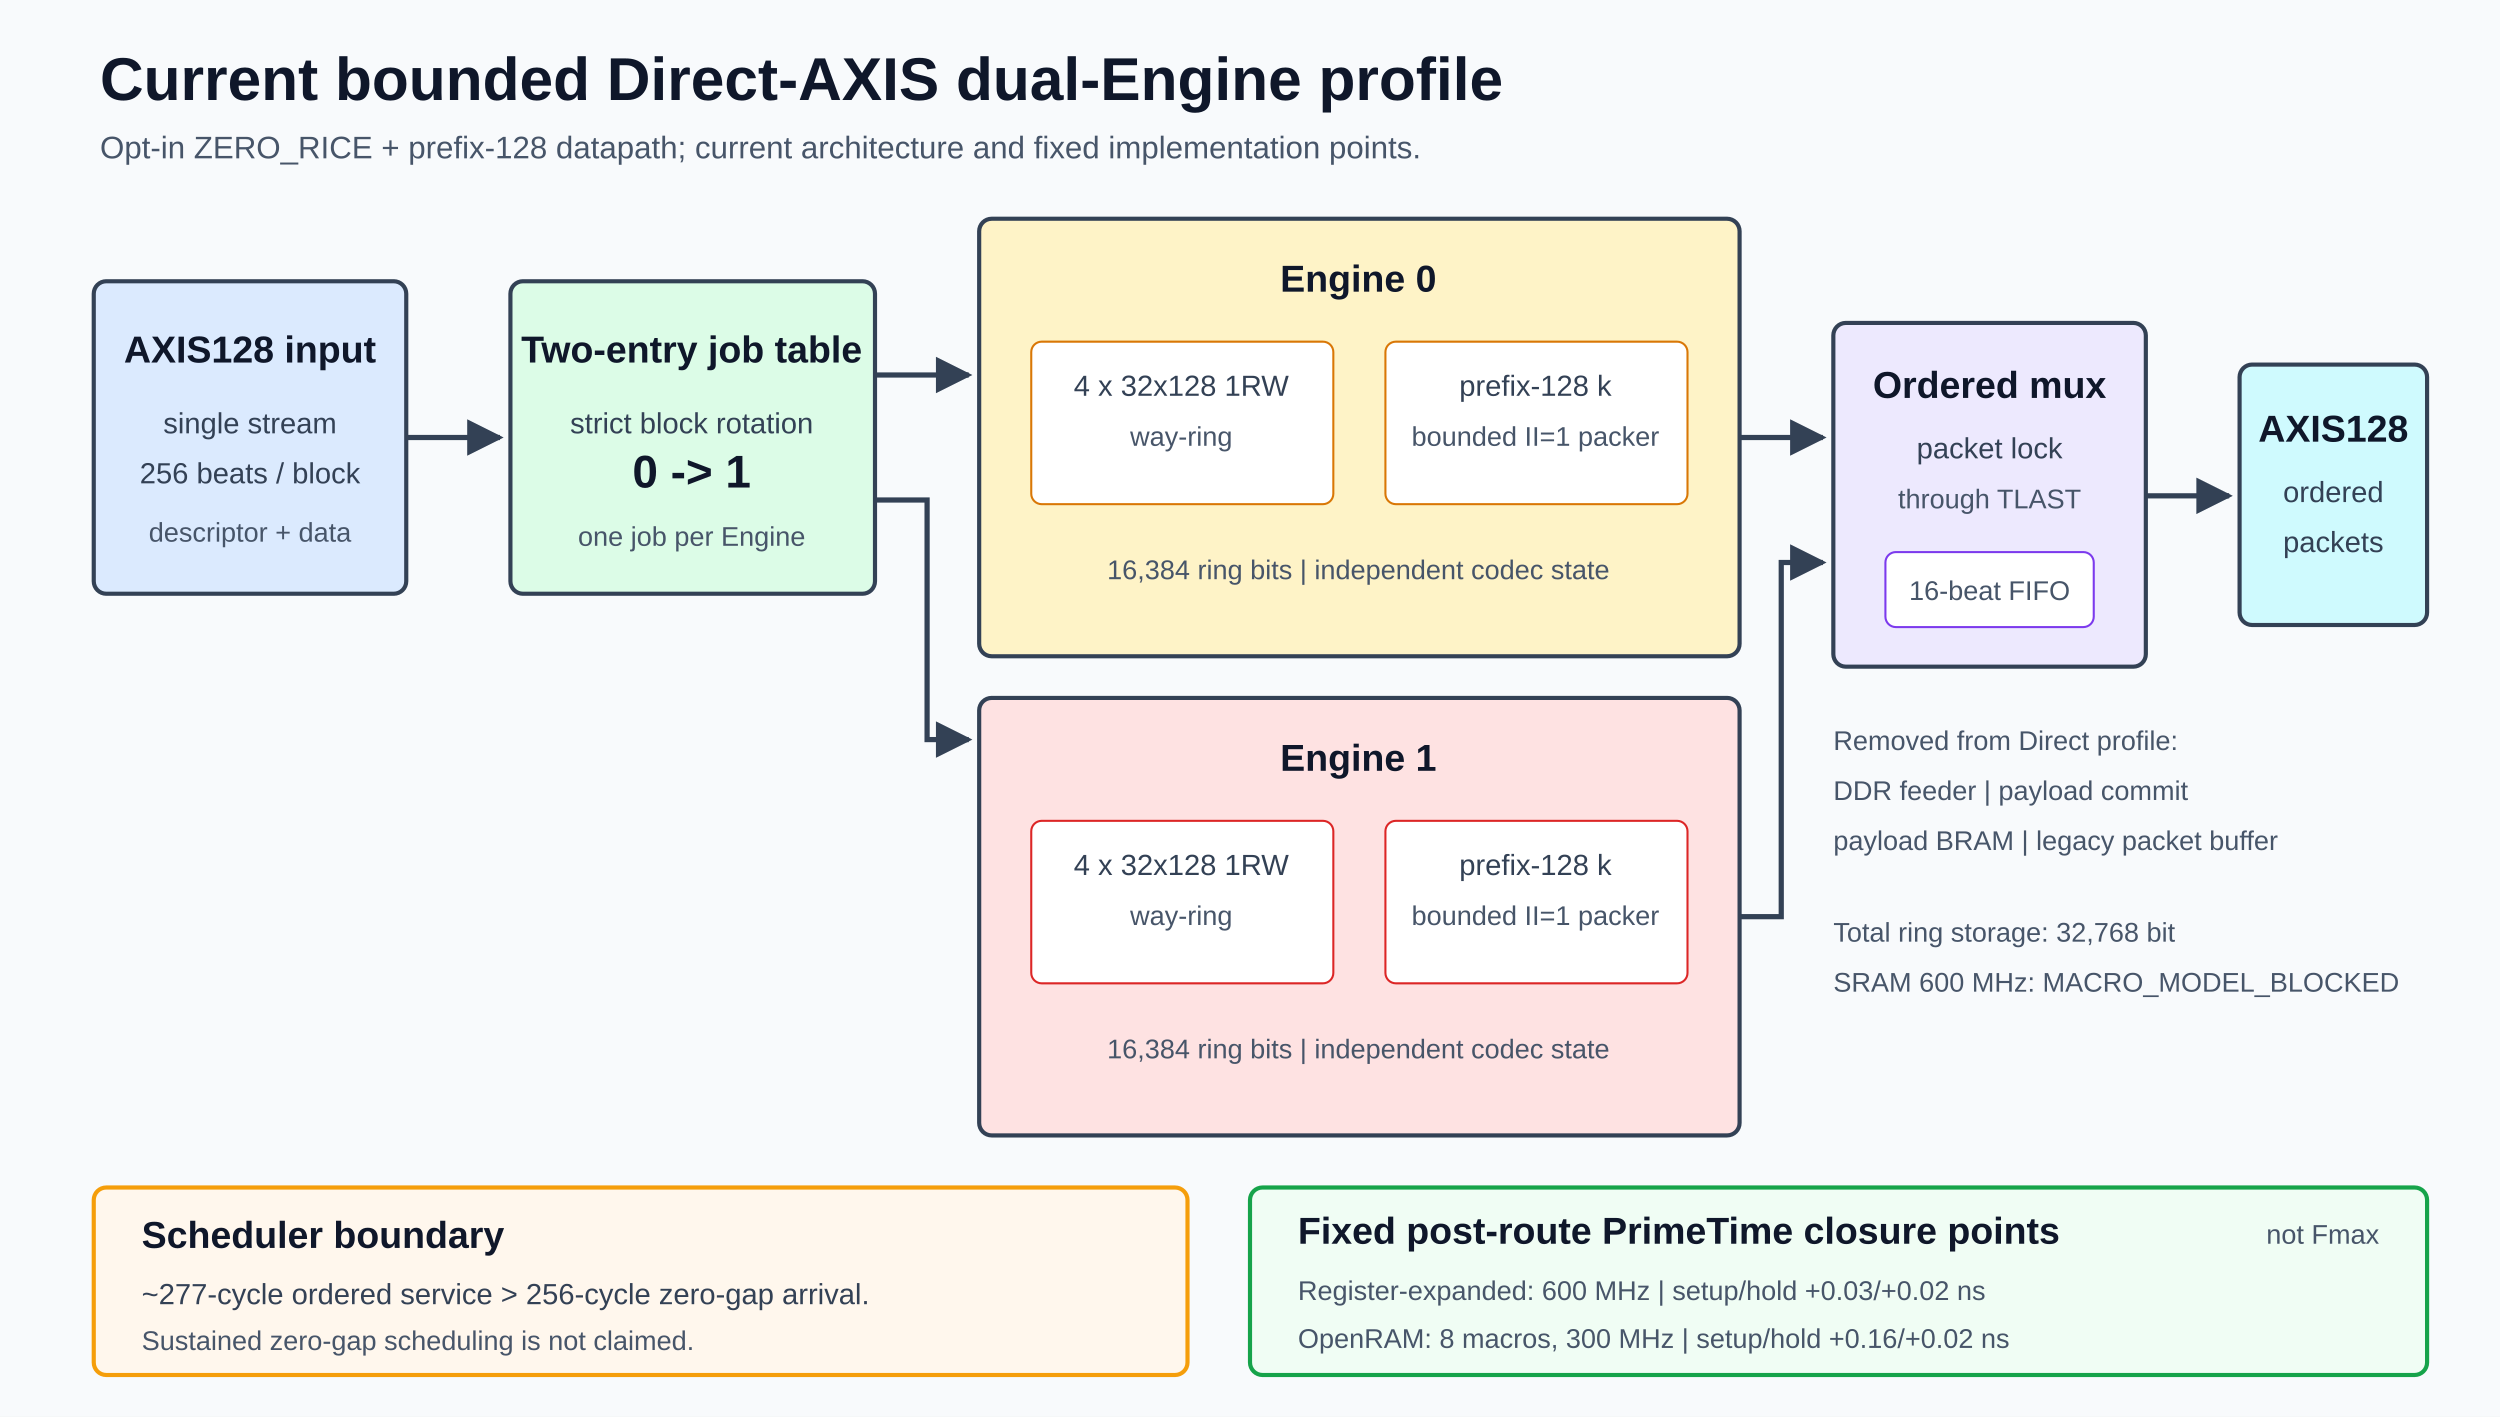
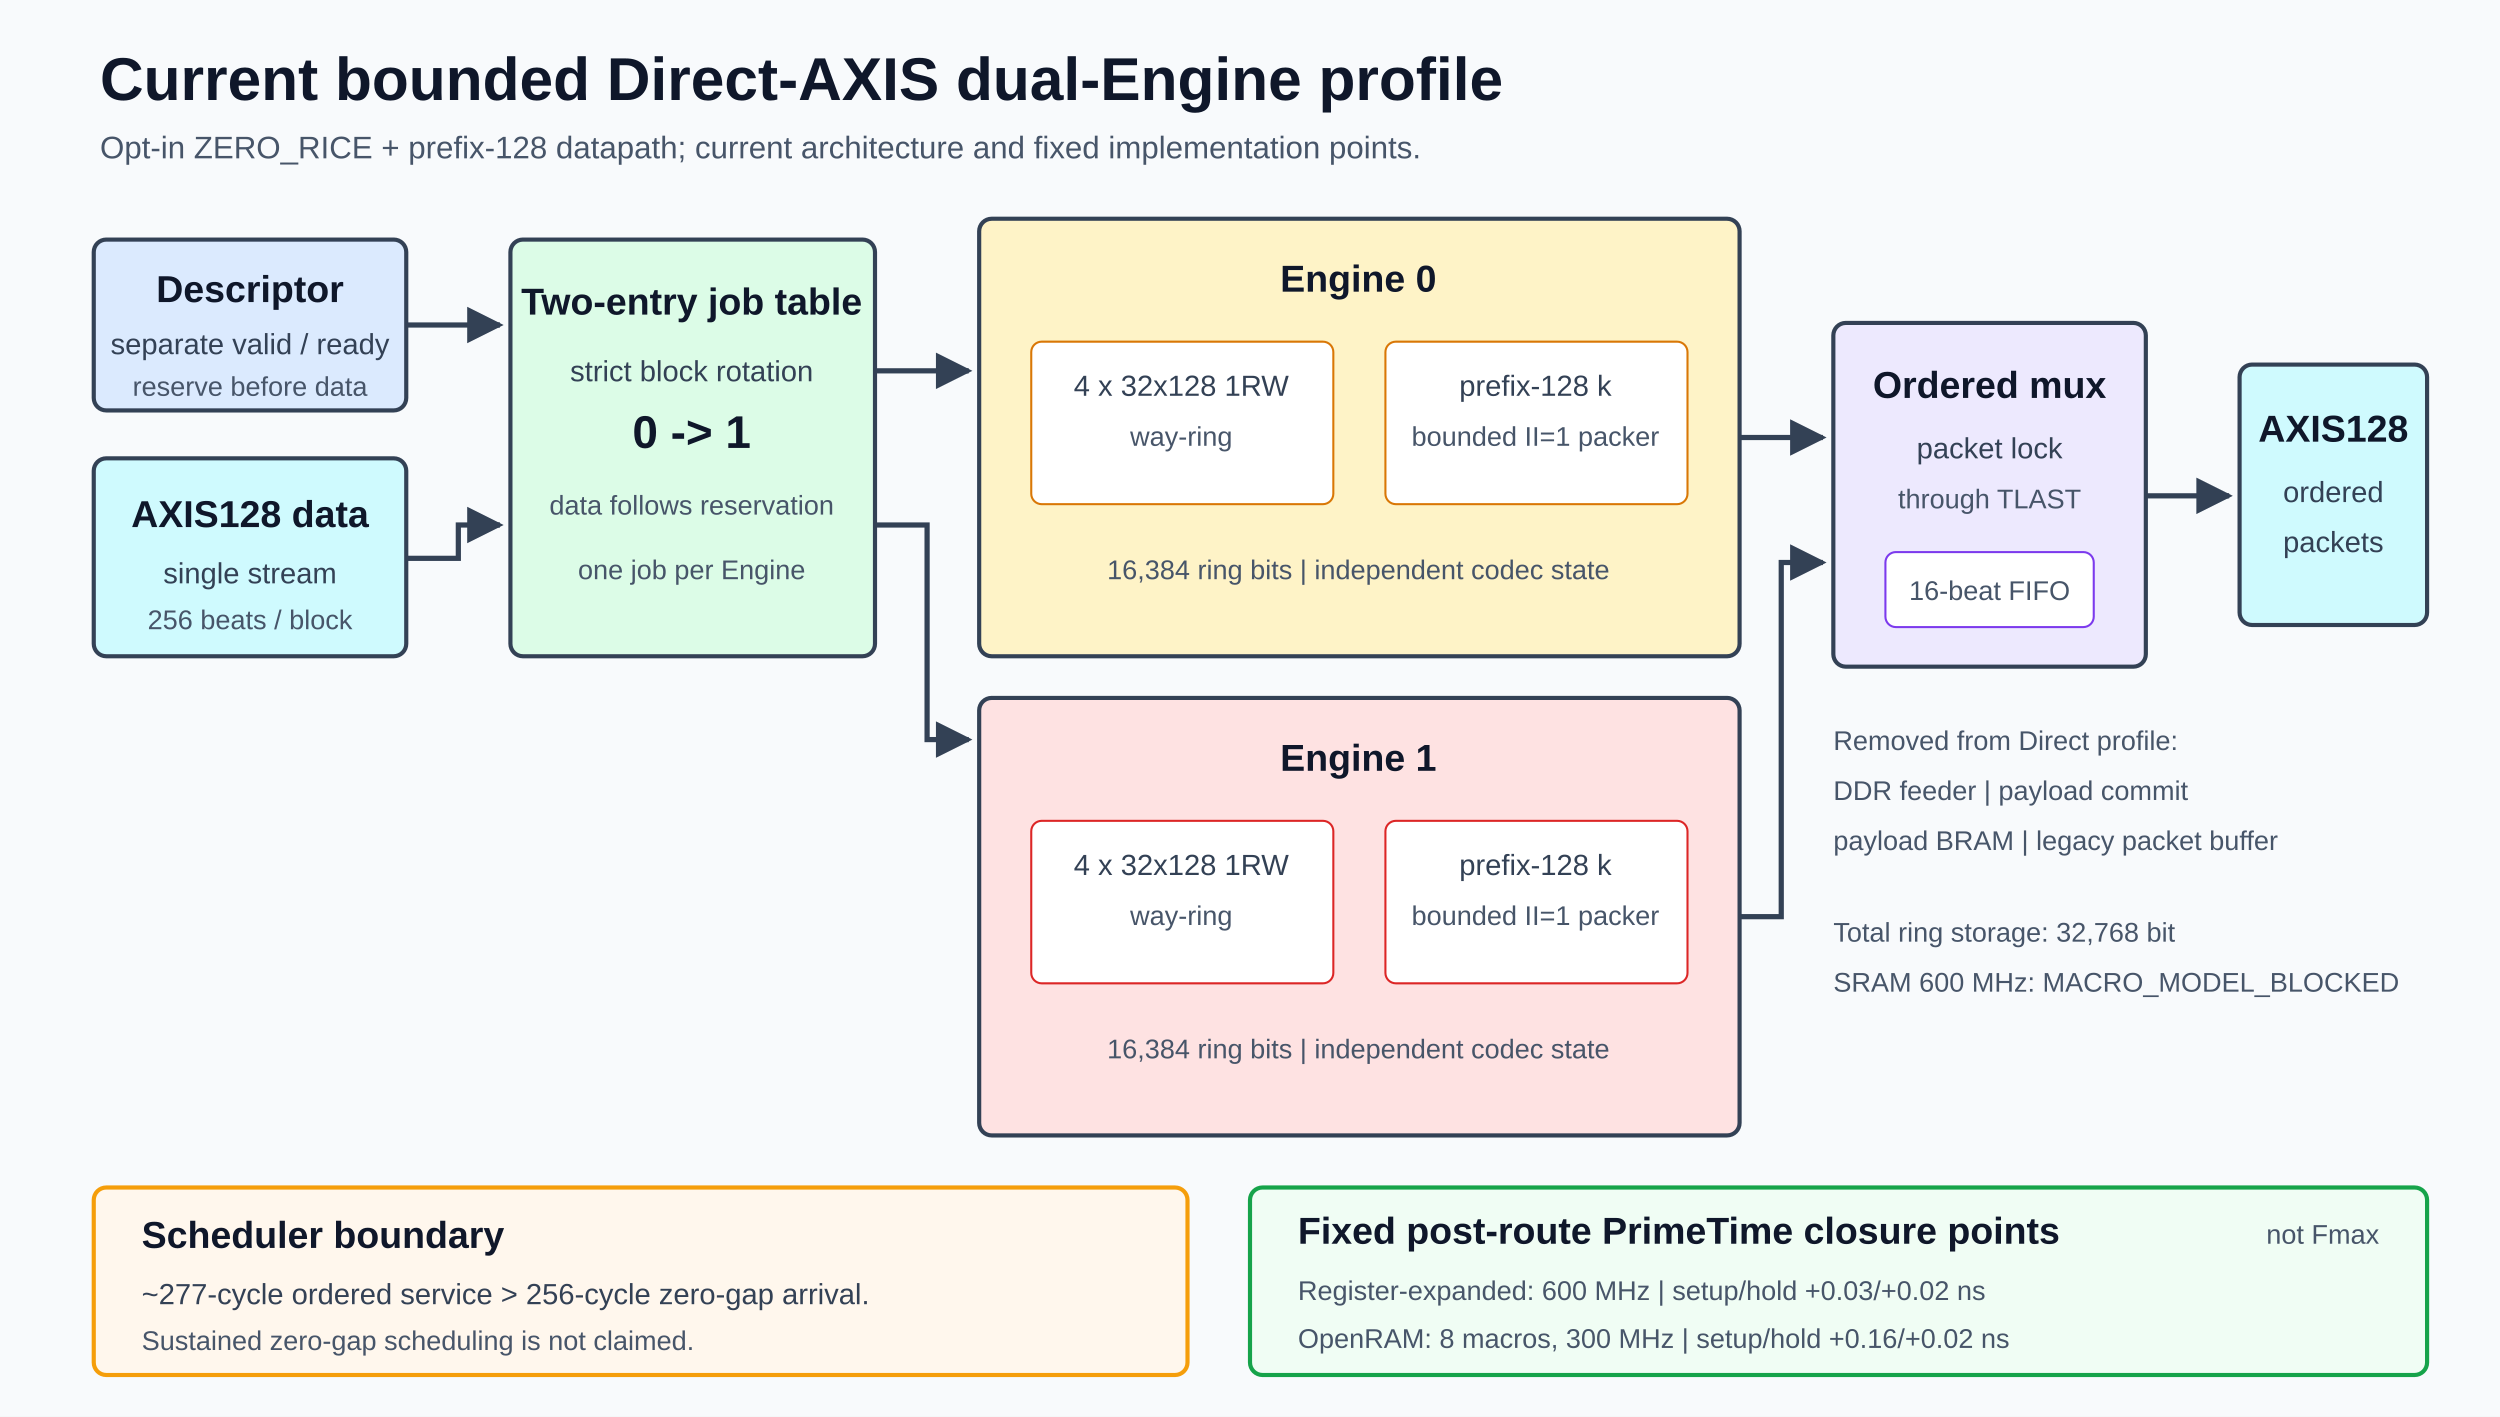
<svg xmlns="http://www.w3.org/2000/svg" width="1200" height="680" viewBox="0 0 1200 680" role="img" aria-labelledby="title desc">
  <defs>
    <marker id="arrow" viewBox="0 0 10 10" refX="9" refY="5" markerWidth="7" markerHeight="7" orient="auto">
      <path d="M0 0 L10 5 L0 10 z" fill="#334155" />
    </marker>
    <style>
      .title{font:700 29px Arial,sans-serif;fill:#0f172a}.sub{font:400 15px Arial,sans-serif;fill:#475569}.heading{font:700 18px Arial,sans-serif;fill:#0f172a}.body{font:400 14px Arial,sans-serif;fill:#334155}.small{font:400 13px Arial,sans-serif;fill:#475569}.metric{font:700 22px Arial,sans-serif;fill:#0f172a}.box{stroke:#334155;stroke-width:2}.arrow{stroke:#334155;stroke-width:2.5;fill:none;marker-end:url(#arrow)}
    </style>
  </defs>
  <rect width="1200" height="680" fill="#f8fafc" />
  <text x="48" y="48" class="title">Current bounded Direct-AXIS dual-Engine profile</text>
  <text x="48" y="76" class="sub">Opt-in ZERO_RICE + prefix-128 datapath; current architecture and fixed implementation points.</text>
-   <rect x="45" y="135" width="150" height="150" rx="6" class="box" fill="#dbeafe" />
-   <text x="120" y="174" text-anchor="middle" class="heading">AXIS128 input</text>
-   <text x="120" y="208" text-anchor="middle" class="body">single stream</text>
-   <text x="120" y="232" text-anchor="middle" class="body">256 beats / block</text>
-   <text x="120" y="260" text-anchor="middle" class="small">descriptor + data</text>
-   <path d="M195 210 H240" class="arrow" />
-   <rect x="245" y="135" width="175" height="150" rx="6" class="box" fill="#dcfce7" />
-   <text x="332" y="174" text-anchor="middle" class="heading">Two-entry job table</text>
-   <text x="332" y="208" text-anchor="middle" class="body">strict block rotation</text>
-   <text x="332" y="234" text-anchor="middle" class="metric">0 -&gt; 1</text>
-   <text x="332" y="262" text-anchor="middle" class="small">one job per Engine</text>
-   <path d="M420 180 H465" class="arrow" />
-   <path d="M420 240 H445 V355 H465" class="arrow" />
+   <rect x="45" y="115" width="150" height="82" rx="6" class="box" fill="#dbeafe" />
+   <text x="120" y="145" text-anchor="middle" class="heading">Descriptor</text>
+   <text x="120" y="170" text-anchor="middle" class="body">separate valid / ready</text>
+   <text x="120" y="190" text-anchor="middle" class="small">reserve before data</text>
+   <path d="M195 156 H240" class="arrow" />
+   <rect x="45" y="220" width="150" height="95" rx="6" class="box" fill="#cffafe" />
+   <text x="120" y="253" text-anchor="middle" class="heading">AXIS128 data</text>
+   <text x="120" y="280" text-anchor="middle" class="body">single stream</text>
+   <text x="120" y="302" text-anchor="middle" class="small">256 beats / block</text>
+   <path d="M195 268 H220 V252 H240" class="arrow" />
+   <rect x="245" y="115" width="175" height="200" rx="6" class="box" fill="#dcfce7" />
+   <text x="332" y="151" text-anchor="middle" class="heading">Two-entry job table</text>
+   <text x="332" y="183" text-anchor="middle" class="body">strict block rotation</text>
+   <text x="332" y="215" text-anchor="middle" class="metric">0 -&gt; 1</text>
+   <text x="332" y="247" text-anchor="middle" class="small">data follows reservation</text>
+   <text x="332" y="278" text-anchor="middle" class="small">one job per Engine</text>
+   <path d="M420 178 H465" class="arrow" />
+   <path d="M420 252 H445 V355 H465" class="arrow" />
  <rect x="470" y="105" width="365" height="210" rx="6" class="box" fill="#fef3c7" />
  <text x="652" y="140" text-anchor="middle" class="heading">Engine 0</text>
  <rect x="495" y="164" width="145" height="78" rx="5" fill="#fff" stroke="#d97706" />
  <text x="567" y="190" text-anchor="middle" class="body">4 x 32x128 1RW</text>
  <text x="567" y="214" text-anchor="middle" class="small">way-ring</text>
  <rect x="665" y="164" width="145" height="78" rx="5" fill="#fff" stroke="#d97706" />
  <text x="737" y="190" text-anchor="middle" class="body">prefix-128 k</text>
  <text x="737" y="214" text-anchor="middle" class="small">bounded II=1 packer</text>
  <text x="652" y="278" text-anchor="middle" class="small">16,384 ring bits | independent codec state</text>
  <rect x="470" y="335" width="365" height="210" rx="6" class="box" fill="#fee2e2" />
  <text x="652" y="370" text-anchor="middle" class="heading">Engine 1</text>
  <rect x="495" y="394" width="145" height="78" rx="5" fill="#fff" stroke="#dc2626" />
  <text x="567" y="420" text-anchor="middle" class="body">4 x 32x128 1RW</text>
  <text x="567" y="444" text-anchor="middle" class="small">way-ring</text>
  <rect x="665" y="394" width="145" height="78" rx="5" fill="#fff" stroke="#dc2626" />
  <text x="737" y="420" text-anchor="middle" class="body">prefix-128 k</text>
  <text x="737" y="444" text-anchor="middle" class="small">bounded II=1 packer</text>
  <text x="652" y="508" text-anchor="middle" class="small">16,384 ring bits | independent codec state</text>
  <path d="M835 210 H875" class="arrow" />
  <path d="M835 440 H855 V270 H875" class="arrow" />
  <rect x="880" y="155" width="150" height="165" rx="6" class="box" fill="#ede9fe" />
  <text x="955" y="191" text-anchor="middle" class="heading">Ordered mux</text>
  <text x="955" y="220" text-anchor="middle" class="body">packet lock</text>
  <text x="955" y="244" text-anchor="middle" class="small">through TLAST</text>
  <rect x="905" y="265" width="100" height="36" rx="5" fill="#fff" stroke="#7c3aed" />
  <text x="955" y="288" text-anchor="middle" class="small">16-beat FIFO</text>
  <path d="M1030 238 H1070" class="arrow" />
  <rect x="1075" y="175" width="90" height="125" rx="6" class="box" fill="#cffafe" />
  <text x="1120" y="212" text-anchor="middle" class="heading">AXIS128</text>
  <text x="1120" y="241" text-anchor="middle" class="body">ordered</text>
  <text x="1120" y="265" text-anchor="middle" class="body">packets</text>
  <rect x="45" y="570" width="525" height="90" rx="6" fill="#fff7ed" stroke="#f59e0b" stroke-width="2" />
  <text x="68" y="599" class="heading">Scheduler boundary</text>
  <text x="68" y="626" class="body">~277-cycle ordered service &gt; 256-cycle zero-gap arrival.</text>
  <text x="68" y="648" class="small">Sustained zero-gap scheduling is not claimed.</text>
  <rect x="600" y="570" width="565" height="90" rx="6" fill="#f0fdf4" stroke="#16a34a" stroke-width="2" />
  <text x="623" y="597" class="heading">Fixed post-route PrimeTime closure points</text>
  <text x="1142" y="597" text-anchor="end" class="small">not Fmax</text>
  <text x="623" y="624" class="small">Register-expanded: 600 MHz | setup/hold +0.03/+0.02 ns</text>
  <text x="623" y="647" class="small">OpenRAM: 8 macros, 300 MHz | setup/hold +0.16/+0.02 ns</text>
  <text x="880" y="360" class="small">Removed from Direct profile:</text>
  <text x="880" y="384" class="small">DDR feeder | payload commit</text>
  <text x="880" y="408" class="small">payload BRAM | legacy packet buffer</text>
  <text x="880" y="452" class="small">Total ring storage: 32,768 bit</text>
  <text x="880" y="476" class="small">SRAM 600 MHz: MACRO_MODEL_BLOCKED</text>
</svg>
